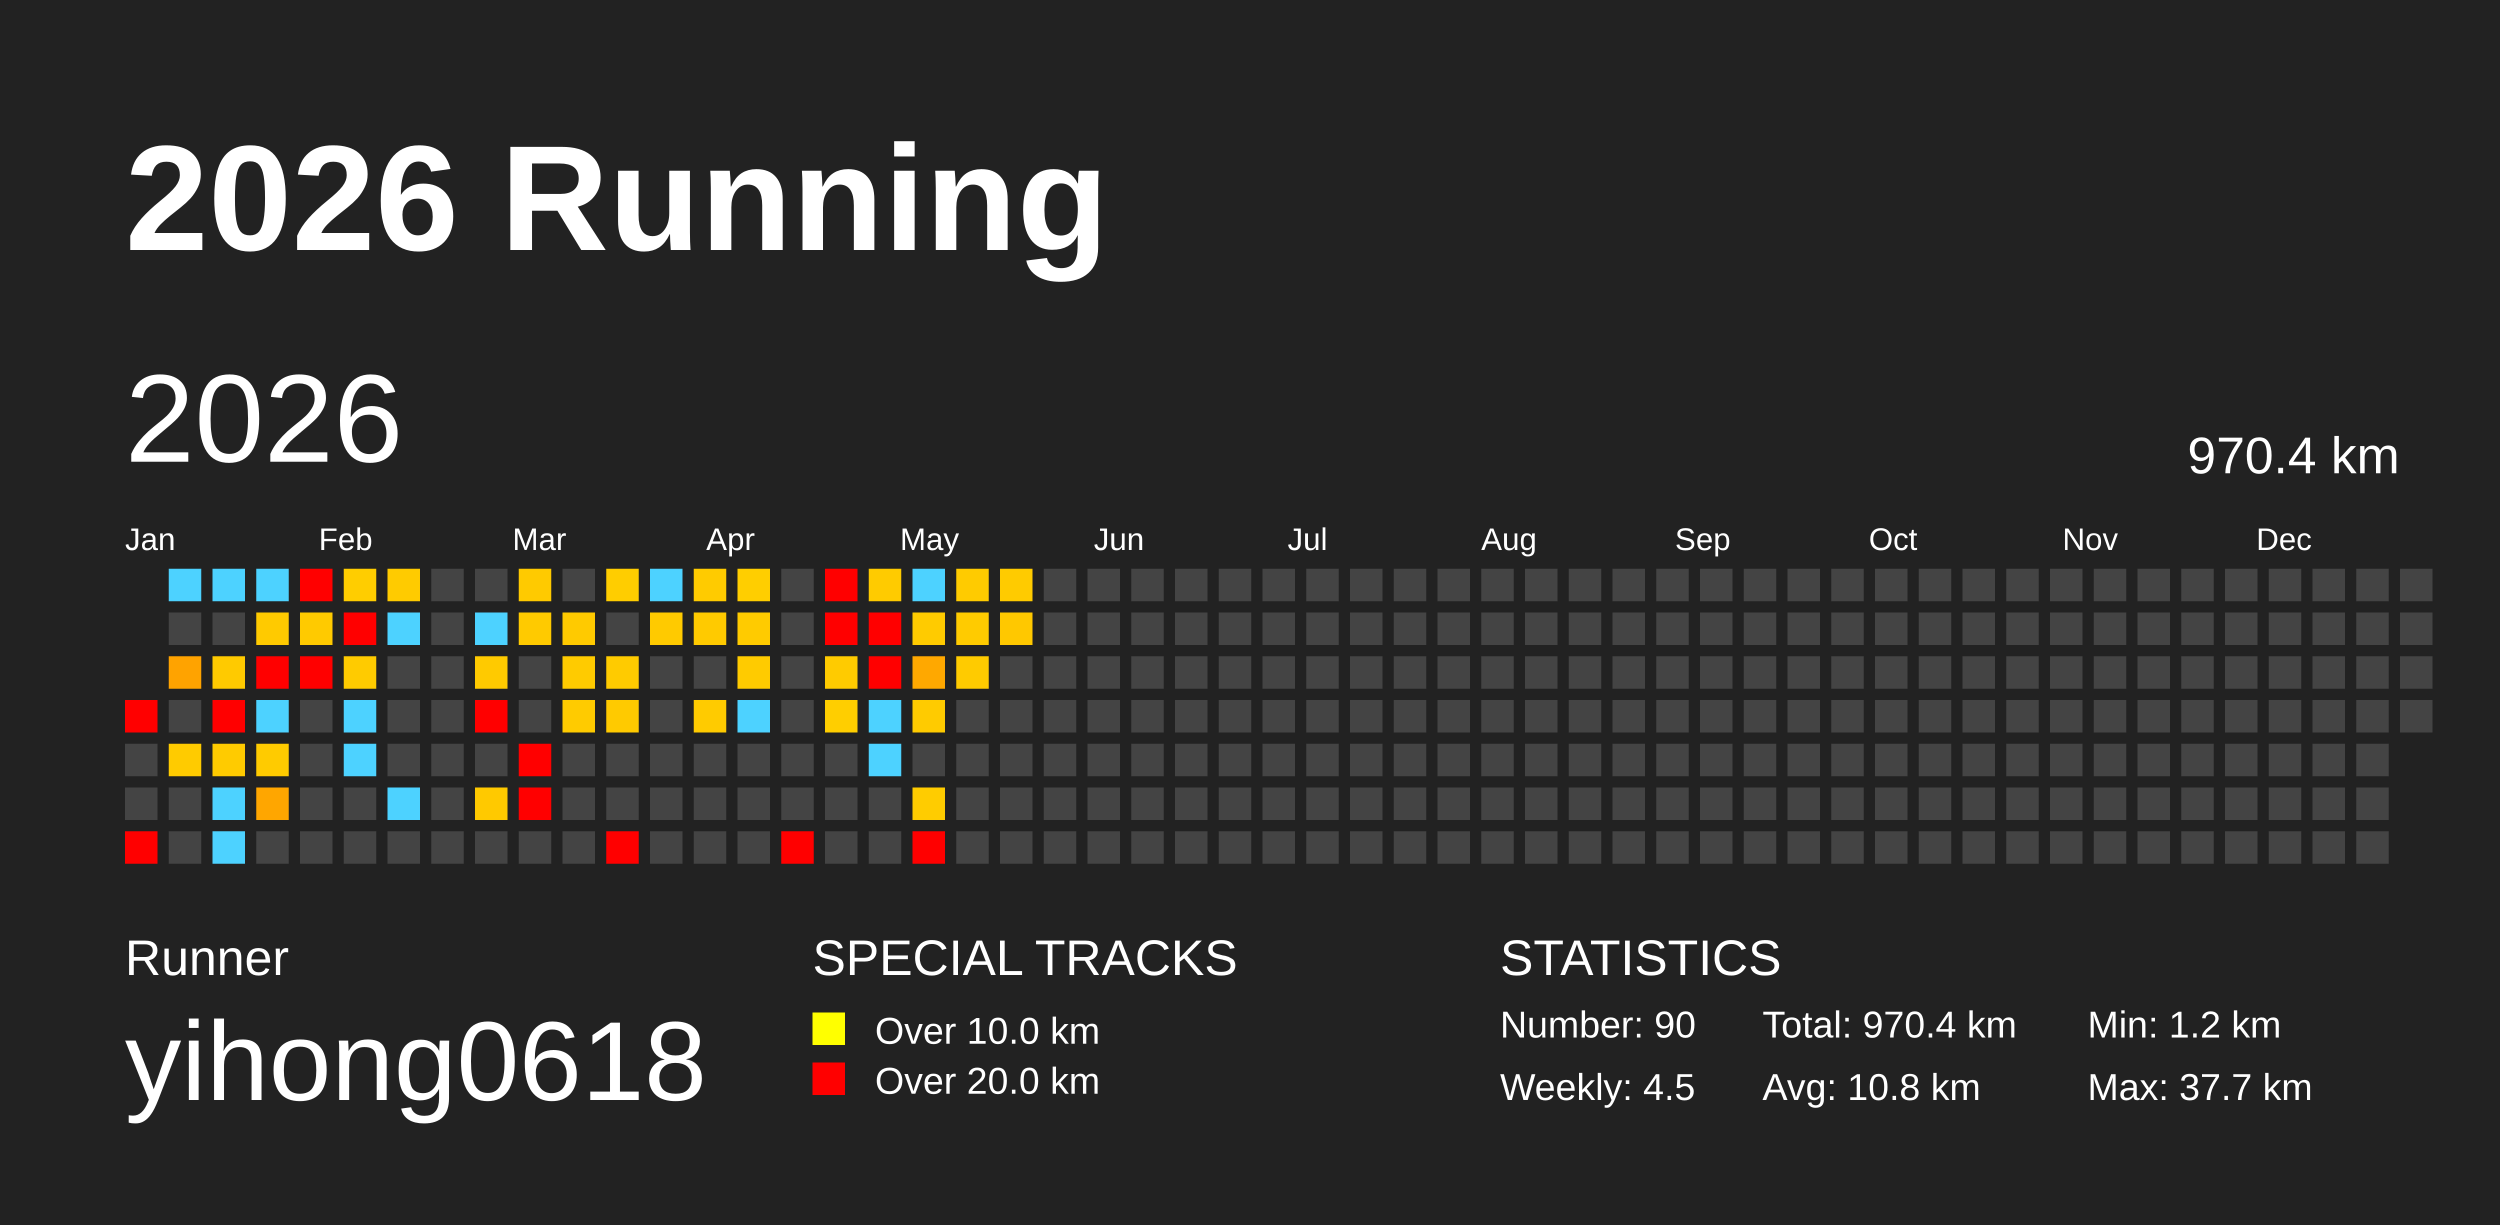
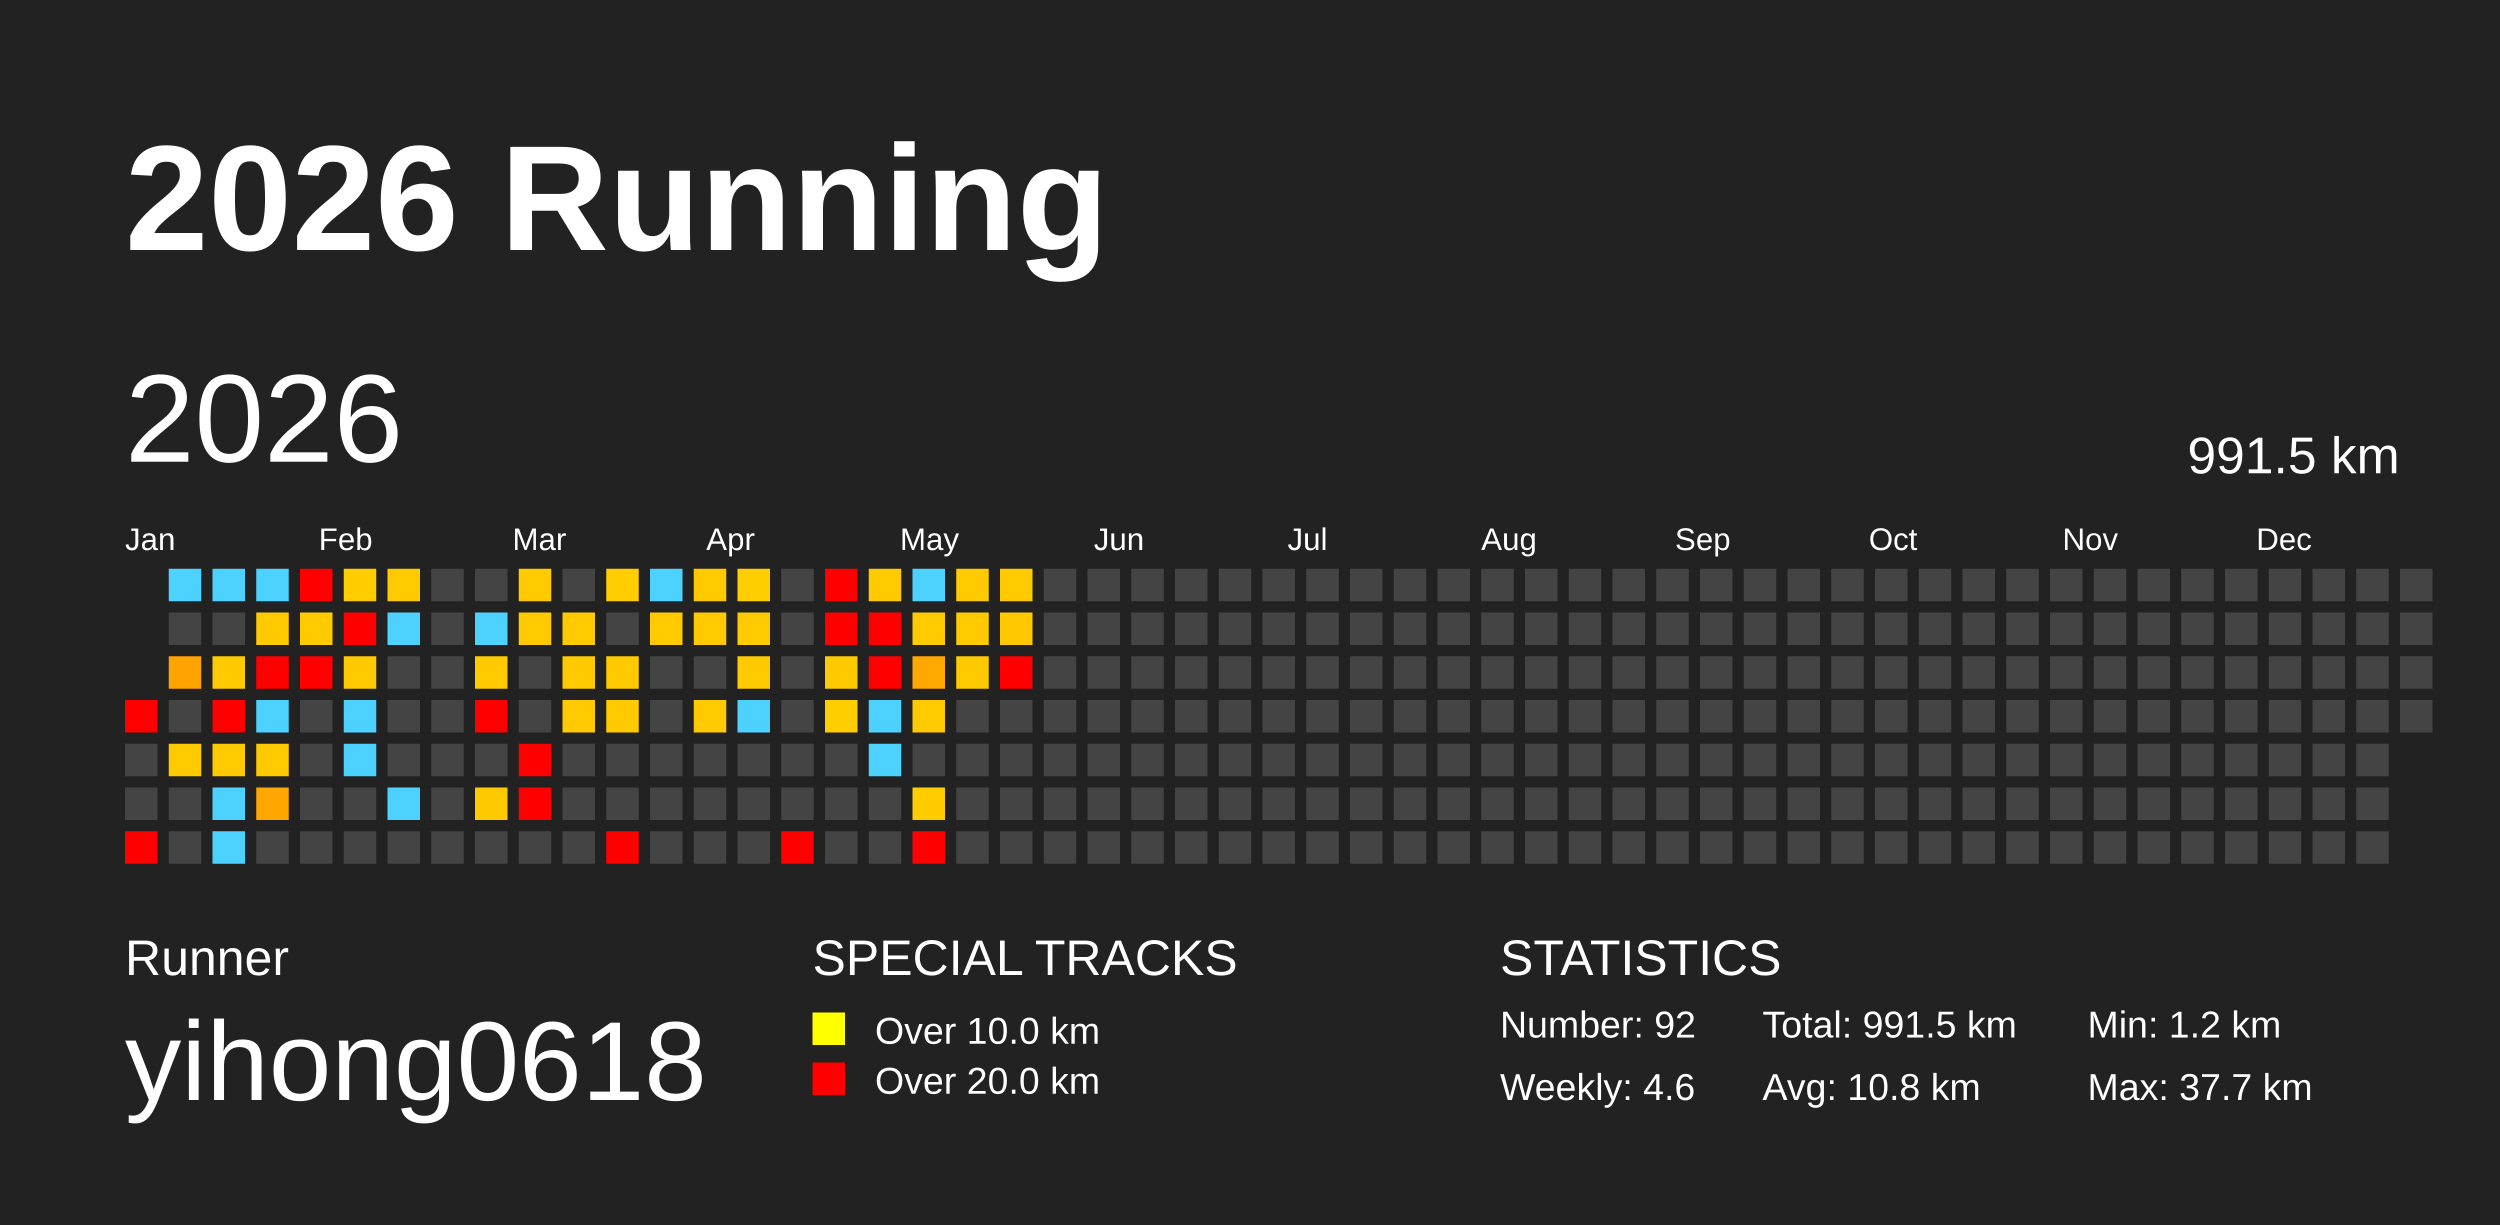
<svg xmlns="http://www.w3.org/2000/svg" baseProfile="full" height="98mm" version="1.1" viewBox="0,0,200,98" width="200mm">
  <defs />
  <rect fill="#222222" height="98" width="200" x="0" y="0" />
  <text fill="#FFFFFF" style="font-size:12px; font-family:Arial; font-weight:bold;" x="10" y="20">2026 Running</text>
  <text fill="#FFFFFF" style="font-size:4px; font-family:Arial" x="10" y="78">Runner</text>
  <text fill="#FFFFFF" style="font-size:9px; font-family:Arial" x="10" y="88">yihong0618</text>
  <text fill="#FFFFFF" style="font-size:4px; font-family:Arial" x="65" y="78">SPECIAL TRACKS</text>
  <rect fill="yellow" height="2.6" width="2.6" x="65" y="81" />
  <text fill="#FFFFFF" style="font-size:3px; font-family:Arial" x="70" y="83.5">Over 10.0 km</text>
  <rect fill="red" height="2.6" width="2.6" x="65" y="85" />
  <text fill="#FFFFFF" style="font-size:3px; font-family:Arial" x="70" y="87.5">Over 20.0 km</text>
  <text fill="#FFFFFF" style="font-size:4px; font-family:Arial" x="120" y="78">STATISTICS</text>
-   <text fill="#FFFFFF" style="font-size:3px; font-family:Arial" x="120" y="83">Number: 90</text>
-   <text fill="#FFFFFF" style="font-size:3px; font-family:Arial" x="120" y="88">Weekly: 4.5</text>
-   <text fill="#FFFFFF" style="font-size:3px; font-family:Arial" x="141" y="83">Total: 970.4 km</text>
+   <text fill="#FFFFFF" style="font-size:3px; font-family:Arial" x="120" y="83">Number: 92</text>
+   <text fill="#FFFFFF" style="font-size:3px; font-family:Arial" x="120" y="88">Weekly: 4.6</text>
+   <text fill="#FFFFFF" style="font-size:3px; font-family:Arial" x="141" y="83">Total: 991.5 km</text>
  <text fill="#FFFFFF" style="font-size:3px; font-family:Arial" x="141" y="88">Avg: 10.8 km</text>
  <text fill="#FFFFFF" style="font-size:3px; font-family:Arial" x="167" y="83">Min: 1.2 km</text>
  <text fill="#FFFFFF" style="font-size:3px; font-family:Arial" x="167" y="88">Max: 37.7 km</text>
  <text dominant-baseline="hanging" fill="#FFFFFF" style="font-size:10.0px; font-family:Arial;" x="10" y="30">2026</text>
-   <text dominant-baseline="hanging" fill="#FFFFFF" style="font-size:4.125px; font-family:Arial;" x="175" y="35">970.4 km</text>
+   <text dominant-baseline="hanging" fill="#FFFFFF" style="font-size:4.125px; font-family:Arial;" x="175" y="35">991.5 km</text>
  <text fill="#FFFFFF" style="font-size:2.5px; font-family:Arial" x="10.0" y="44">Jan</text>
  <text fill="#FFFFFF" style="font-size:2.5px; font-family:Arial" x="25.5" y="44">Feb</text>
  <text fill="#FFFFFF" style="font-size:2.5px; font-family:Arial" x="41.0" y="44">Mar</text>
  <text fill="#FFFFFF" style="font-size:2.5px; font-family:Arial" x="56.5" y="44">Apr</text>
  <text fill="#FFFFFF" style="font-size:2.5px; font-family:Arial" x="72.0" y="44">May</text>
  <text fill="#FFFFFF" style="font-size:2.5px; font-family:Arial" x="87.5" y="44">Jun</text>
  <text fill="#FFFFFF" style="font-size:2.5px; font-family:Arial" x="103.0" y="44">Jul</text>
  <text fill="#FFFFFF" style="font-size:2.5px; font-family:Arial" x="118.5" y="44">Aug</text>
  <text fill="#FFFFFF" style="font-size:2.5px; font-family:Arial" x="134.0" y="44">Sep</text>
  <text fill="#FFFFFF" style="font-size:2.5px; font-family:Arial" x="149.5" y="44">Oct</text>
  <text fill="#FFFFFF" style="font-size:2.5px; font-family:Arial" x="165.0" y="44">Nov</text>
  <text fill="#FFFFFF" style="font-size:2.5px; font-family:Arial" x="180.5" y="44">Dec</text>
  <rect fill="red" height="2.6" width="2.6" x="10.0" y="56.0" />
  <rect fill="#444444" height="2.6" width="2.6" x="10.0" y="59.5" />
  <rect fill="#444444" height="2.6" width="2.6" x="10.0" y="63.0" />
  <rect fill="red" height="2.6" width="2.6" x="10.0" y="66.5" />
  <rect fill="#4dd2ff" height="2.6" width="2.6" x="13.5" y="45.5" />
  <rect fill="#444444" height="2.6" width="2.6" x="13.5" y="49.0" />
  <rect fill="#ffa300" height="2.6" width="2.6" x="13.5" y="52.5" />
  <rect fill="#444444" height="2.6" width="2.6" x="13.5" y="56.0" />
  <rect fill="#ffcb00" height="2.6" width="2.6" x="13.5" y="59.5" />
  <rect fill="#444444" height="2.6" width="2.6" x="13.5" y="63.0" />
  <rect fill="#444444" height="2.6" width="2.6" x="13.5" y="66.5" />
  <rect fill="#4dd2ff" height="2.6" width="2.6" x="17.0" y="45.5" />
  <rect fill="#444444" height="2.6" width="2.6" x="17.0" y="49.0" />
  <rect fill="#ffca00" height="2.6" width="2.6" x="17.0" y="52.5" />
  <rect fill="red" height="2.6" width="2.6" x="17.0" y="56.0" />
  <rect fill="#ffcb00" height="2.6" width="2.6" x="17.0" y="59.5" />
  <rect fill="#4dd2ff" height="2.6" width="2.6" x="17.0" y="63.0" />
  <rect fill="#4dd2ff" height="2.6" width="2.6" x="17.0" y="66.5" />
  <rect fill="#4dd2ff" height="2.6" width="2.6" x="20.5" y="45.5" />
  <rect fill="#ffca00" height="2.6" width="2.6" x="20.5" y="49.0" />
  <rect fill="red" height="2.6" width="2.6" x="20.5" y="52.5" />
  <rect fill="#4dd2ff" height="2.6" width="2.6" x="20.5" y="56.0" />
  <rect fill="#ffcb00" height="2.6" width="2.6" x="20.5" y="59.5" />
  <rect fill="#ffa600" height="2.6" width="2.6" x="20.5" y="63.0" />
  <rect fill="#444444" height="2.6" width="2.6" x="20.5" y="66.5" />
  <rect fill="red" height="2.6" width="2.6" x="24.0" y="45.5" />
  <rect fill="#ffca00" height="2.6" width="2.6" x="24.0" y="49.0" />
  <rect fill="red" height="2.6" width="2.6" x="24.0" y="52.5" />
  <rect fill="#444444" height="2.6" width="2.6" x="24.0" y="56.0" />
  <rect fill="#444444" height="2.6" width="2.6" x="24.0" y="59.5" />
  <rect fill="#444444" height="2.6" width="2.6" x="24.0" y="63.0" />
  <rect fill="#444444" height="2.6" width="2.6" x="24.0" y="66.5" />
  <rect fill="#ffcd00" height="2.6" width="2.6" x="27.5" y="45.5" />
  <rect fill="red" height="2.6" width="2.6" x="27.5" y="49.0" />
  <rect fill="#ffcb00" height="2.6" width="2.6" x="27.5" y="52.5" />
  <rect fill="#4dd2ff" height="2.6" width="2.6" x="27.5" y="56.0" />
  <rect fill="#4dd2ff" height="2.6" width="2.6" x="27.5" y="59.5" />
  <rect fill="#444444" height="2.6" width="2.6" x="27.5" y="63.0" />
  <rect fill="#444444" height="2.6" width="2.6" x="27.5" y="66.5" />
  <rect fill="#ffcb00" height="2.6" width="2.6" x="31.0" y="45.5" />
  <rect fill="#4dd2ff" height="2.6" width="2.6" x="31.0" y="49.0" />
  <rect fill="#444444" height="2.6" width="2.6" x="31.0" y="52.5" />
  <rect fill="#444444" height="2.6" width="2.6" x="31.0" y="56.0" />
  <rect fill="#444444" height="2.6" width="2.6" x="31.0" y="59.5" />
  <rect fill="#4dd2ff" height="2.6" width="2.6" x="31.0" y="63.0" />
  <rect fill="#444444" height="2.6" width="2.6" x="31.0" y="66.5" />
  <rect fill="#444444" height="2.6" width="2.6" x="34.5" y="45.5" />
  <rect fill="#444444" height="2.6" width="2.6" x="34.5" y="49.0" />
  <rect fill="#444444" height="2.6" width="2.6" x="34.5" y="52.5" />
  <rect fill="#444444" height="2.6" width="2.6" x="34.5" y="56.0" />
  <rect fill="#444444" height="2.6" width="2.6" x="34.5" y="59.5" />
  <rect fill="#444444" height="2.6" width="2.6" x="34.5" y="63.0" />
  <rect fill="#444444" height="2.6" width="2.6" x="34.5" y="66.5" />
  <rect fill="#444444" height="2.6" width="2.6" x="38.0" y="45.5" />
  <rect fill="#4dd2ff" height="2.6" width="2.6" x="38.0" y="49.0" />
  <rect fill="#ffca00" height="2.6" width="2.6" x="38.0" y="52.5" />
  <rect fill="red" height="2.6" width="2.6" x="38.0" y="56.0" />
  <rect fill="#444444" height="2.6" width="2.6" x="38.0" y="59.5" />
  <rect fill="#ffc900" height="2.6" width="2.6" x="38.0" y="63.0" />
  <rect fill="#444444" height="2.6" width="2.6" x="38.0" y="66.5" />
  <rect fill="#ffca00" height="2.6" width="2.6" x="41.5" y="45.5" />
  <rect fill="#ffca00" height="2.6" width="2.6" x="41.5" y="49.0" />
  <rect fill="#444444" height="2.6" width="2.6" x="41.5" y="52.5" />
  <rect fill="#444444" height="2.6" width="2.6" x="41.5" y="56.0" />
  <rect fill="red" height="2.6" width="2.6" x="41.5" y="59.5" />
  <rect fill="red" height="2.6" width="2.6" x="41.5" y="63.0" />
  <rect fill="#444444" height="2.6" width="2.6" x="41.5" y="66.5" />
  <rect fill="#444444" height="2.6" width="2.6" x="45.0" y="45.5" />
  <rect fill="#ffca00" height="2.6" width="2.6" x="45.0" y="49.0" />
  <rect fill="#ffcb00" height="2.6" width="2.6" x="45.0" y="52.5" />
  <rect fill="#ffcb00" height="2.6" width="2.6" x="45.0" y="56.0" />
  <rect fill="#444444" height="2.6" width="2.6" x="45.0" y="59.5" />
  <rect fill="#444444" height="2.6" width="2.6" x="45.0" y="63.0" />
  <rect fill="#444444" height="2.6" width="2.6" x="45.0" y="66.5" />
  <rect fill="#ffcd00" height="2.6" width="2.6" x="48.5" y="45.5" />
  <rect fill="#444444" height="2.6" width="2.6" x="48.5" y="49.0" />
  <rect fill="#ffcb00" height="2.6" width="2.6" x="48.5" y="52.5" />
  <rect fill="#ffca00" height="2.6" width="2.6" x="48.5" y="56.0" />
  <rect fill="#444444" height="2.6" width="2.6" x="48.5" y="59.5" />
  <rect fill="#444444" height="2.6" width="2.6" x="48.5" y="63.0" />
  <rect fill="red" height="2.6" width="2.6" x="48.5" y="66.5" />
  <rect fill="#4dd2ff" height="2.6" width="2.6" x="52.0" y="45.5" />
  <rect fill="#ffca00" height="2.6" width="2.6" x="52.0" y="49.0" />
  <rect fill="#444444" height="2.6" width="2.6" x="52.0" y="52.5" />
  <rect fill="#444444" height="2.6" width="2.6" x="52.0" y="56.0" />
  <rect fill="#444444" height="2.6" width="2.6" x="52.0" y="59.5" />
  <rect fill="#444444" height="2.6" width="2.6" x="52.0" y="63.0" />
  <rect fill="#444444" height="2.6" width="2.6" x="52.0" y="66.5" />
  <rect fill="#ffcb00" height="2.6" width="2.6" x="55.5" y="45.5" />
  <rect fill="#ffca00" height="2.6" width="2.6" x="55.5" y="49.0" />
  <rect fill="#444444" height="2.6" width="2.6" x="55.5" y="52.5" />
  <rect fill="#ffcb00" height="2.6" width="2.6" x="55.5" y="56.0" />
  <rect fill="#444444" height="2.6" width="2.6" x="55.5" y="59.5" />
  <rect fill="#444444" height="2.6" width="2.6" x="55.5" y="63.0" />
  <rect fill="#444444" height="2.6" width="2.6" x="55.5" y="66.5" />
  <rect fill="#ffce00" height="2.6" width="2.6" x="59.0" y="45.5" />
  <rect fill="#ffcb00" height="2.6" width="2.6" x="59.0" y="49.0" />
  <rect fill="#ffcb00" height="2.6" width="2.6" x="59.0" y="52.5" />
  <rect fill="#4dd2ff" height="2.6" width="2.6" x="59.0" y="56.0" />
  <rect fill="#444444" height="2.6" width="2.6" x="59.0" y="59.5" />
  <rect fill="#444444" height="2.6" width="2.6" x="59.0" y="63.0" />
  <rect fill="#444444" height="2.6" width="2.6" x="59.0" y="66.5" />
  <rect fill="#444444" height="2.6" width="2.6" x="62.5" y="45.5" />
  <rect fill="#444444" height="2.6" width="2.6" x="62.5" y="49.0" />
  <rect fill="#444444" height="2.6" width="2.6" x="62.5" y="52.5" />
  <rect fill="#444444" height="2.6" width="2.6" x="62.5" y="56.0" />
  <rect fill="#444444" height="2.6" width="2.6" x="62.5" y="59.5" />
  <rect fill="#444444" height="2.6" width="2.6" x="62.5" y="63.0" />
  <rect fill="red" height="2.6" width="2.6" x="62.5" y="66.5" />
  <rect fill="red" height="2.6" width="2.6" x="66.0" y="45.5" />
  <rect fill="red" height="2.6" width="2.6" x="66.0" y="49.0" />
  <rect fill="#ffcb00" height="2.6" width="2.6" x="66.0" y="52.5" />
  <rect fill="#ffce00" height="2.6" width="2.6" x="66.0" y="56.0" />
  <rect fill="#444444" height="2.6" width="2.6" x="66.0" y="59.5" />
  <rect fill="#444444" height="2.6" width="2.6" x="66.0" y="63.0" />
  <rect fill="#444444" height="2.6" width="2.6" x="66.0" y="66.5" />
  <rect fill="#ffcb00" height="2.6" width="2.6" x="69.5" y="45.5" />
  <rect fill="red" height="2.6" width="2.6" x="69.5" y="49.0" />
  <rect fill="red" height="2.6" width="2.6" x="69.5" y="52.5" />
  <rect fill="#4dd2ff" height="2.6" width="2.6" x="69.5" y="56.0" />
  <rect fill="#4dd2ff" height="2.6" width="2.6" x="69.5" y="59.5" />
  <rect fill="#444444" height="2.6" width="2.6" x="69.5" y="63.0" />
  <rect fill="#444444" height="2.6" width="2.6" x="69.5" y="66.5" />
  <rect fill="#4dd2ff" height="2.6" width="2.6" x="73.0" y="45.5" />
  <rect fill="#ffcb00" height="2.6" width="2.6" x="73.0" y="49.0" />
  <rect fill="#ffa800" height="2.6" width="2.6" x="73.0" y="52.5" />
  <rect fill="#ffcb00" height="2.6" width="2.6" x="73.0" y="56.0" />
  <rect fill="#444444" height="2.6" width="2.6" x="73.0" y="59.5" />
  <rect fill="#ffcc00" height="2.6" width="2.6" x="73.0" y="63.0" />
  <rect fill="red" height="2.6" width="2.6" x="73.0" y="66.5" />
  <rect fill="#ffcb00" height="2.6" width="2.6" x="76.5" y="45.5" />
  <rect fill="#ffcb00" height="2.6" width="2.6" x="76.5" y="49.0" />
  <rect fill="#ffcb00" height="2.6" width="2.6" x="76.5" y="52.5" />
  <rect fill="#444444" height="2.6" width="2.6" x="76.5" y="56.0" />
  <rect fill="#444444" height="2.6" width="2.6" x="76.5" y="59.5" />
  <rect fill="#444444" height="2.6" width="2.6" x="76.5" y="63.0" />
  <rect fill="#444444" height="2.6" width="2.6" x="76.5" y="66.5" />
  <rect fill="#ffcb00" height="2.6" width="2.6" x="80.0" y="45.5" />
  <rect fill="#ffc800" height="2.6" width="2.6" x="80.0" y="49.0" />
-   <rect fill="#444444" height="2.6" width="2.6" x="80.0" y="52.5" />
+   <rect fill="red" height="2.6" width="2.6" x="80.0" y="52.5" />
  <rect fill="#444444" height="2.6" width="2.6" x="80.0" y="56.0" />
  <rect fill="#444444" height="2.6" width="2.6" x="80.0" y="59.5" />
  <rect fill="#444444" height="2.6" width="2.6" x="80.0" y="63.0" />
  <rect fill="#444444" height="2.6" width="2.6" x="80.0" y="66.5" />
  <rect fill="#444444" height="2.6" width="2.6" x="83.5" y="45.5" />
  <rect fill="#444444" height="2.6" width="2.6" x="83.5" y="49.0" />
  <rect fill="#444444" height="2.6" width="2.6" x="83.5" y="52.5" />
  <rect fill="#444444" height="2.6" width="2.6" x="83.5" y="56.0" />
  <rect fill="#444444" height="2.6" width="2.6" x="83.5" y="59.5" />
  <rect fill="#444444" height="2.6" width="2.6" x="83.5" y="63.0" />
  <rect fill="#444444" height="2.6" width="2.6" x="83.5" y="66.5" />
  <rect fill="#444444" height="2.6" width="2.6" x="87.0" y="45.5" />
  <rect fill="#444444" height="2.6" width="2.6" x="87.0" y="49.0" />
  <rect fill="#444444" height="2.6" width="2.6" x="87.0" y="52.5" />
  <rect fill="#444444" height="2.6" width="2.6" x="87.0" y="56.0" />
  <rect fill="#444444" height="2.6" width="2.6" x="87.0" y="59.5" />
  <rect fill="#444444" height="2.6" width="2.6" x="87.0" y="63.0" />
  <rect fill="#444444" height="2.6" width="2.6" x="87.0" y="66.5" />
  <rect fill="#444444" height="2.6" width="2.6" x="90.5" y="45.5" />
  <rect fill="#444444" height="2.6" width="2.6" x="90.5" y="49.0" />
  <rect fill="#444444" height="2.6" width="2.6" x="90.5" y="52.5" />
  <rect fill="#444444" height="2.6" width="2.6" x="90.5" y="56.0" />
  <rect fill="#444444" height="2.6" width="2.6" x="90.5" y="59.5" />
  <rect fill="#444444" height="2.6" width="2.6" x="90.5" y="63.0" />
  <rect fill="#444444" height="2.6" width="2.6" x="90.5" y="66.5" />
  <rect fill="#444444" height="2.6" width="2.6" x="94.0" y="45.5" />
  <rect fill="#444444" height="2.6" width="2.6" x="94.0" y="49.0" />
  <rect fill="#444444" height="2.6" width="2.6" x="94.0" y="52.5" />
  <rect fill="#444444" height="2.6" width="2.6" x="94.0" y="56.0" />
  <rect fill="#444444" height="2.6" width="2.6" x="94.0" y="59.5" />
  <rect fill="#444444" height="2.6" width="2.6" x="94.0" y="63.0" />
  <rect fill="#444444" height="2.6" width="2.6" x="94.0" y="66.5" />
  <rect fill="#444444" height="2.6" width="2.6" x="97.5" y="45.5" />
  <rect fill="#444444" height="2.6" width="2.6" x="97.5" y="49.0" />
  <rect fill="#444444" height="2.6" width="2.6" x="97.5" y="52.5" />
  <rect fill="#444444" height="2.6" width="2.6" x="97.5" y="56.0" />
  <rect fill="#444444" height="2.6" width="2.6" x="97.5" y="59.5" />
  <rect fill="#444444" height="2.6" width="2.6" x="97.5" y="63.0" />
  <rect fill="#444444" height="2.6" width="2.6" x="97.5" y="66.5" />
  <rect fill="#444444" height="2.6" width="2.6" x="101.0" y="45.5" />
  <rect fill="#444444" height="2.6" width="2.6" x="101.0" y="49.0" />
  <rect fill="#444444" height="2.6" width="2.6" x="101.0" y="52.5" />
  <rect fill="#444444" height="2.6" width="2.6" x="101.0" y="56.0" />
  <rect fill="#444444" height="2.6" width="2.6" x="101.0" y="59.5" />
  <rect fill="#444444" height="2.6" width="2.6" x="101.0" y="63.0" />
  <rect fill="#444444" height="2.6" width="2.6" x="101.0" y="66.5" />
  <rect fill="#444444" height="2.6" width="2.6" x="104.5" y="45.5" />
  <rect fill="#444444" height="2.6" width="2.6" x="104.5" y="49.0" />
  <rect fill="#444444" height="2.6" width="2.6" x="104.5" y="52.5" />
  <rect fill="#444444" height="2.6" width="2.6" x="104.5" y="56.0" />
  <rect fill="#444444" height="2.6" width="2.6" x="104.5" y="59.5" />
  <rect fill="#444444" height="2.6" width="2.6" x="104.5" y="63.0" />
  <rect fill="#444444" height="2.6" width="2.6" x="104.5" y="66.5" />
  <rect fill="#444444" height="2.6" width="2.6" x="108.0" y="45.5" />
  <rect fill="#444444" height="2.6" width="2.6" x="108.0" y="49.0" />
  <rect fill="#444444" height="2.6" width="2.6" x="108.0" y="52.5" />
  <rect fill="#444444" height="2.6" width="2.6" x="108.0" y="56.0" />
  <rect fill="#444444" height="2.6" width="2.6" x="108.0" y="59.5" />
  <rect fill="#444444" height="2.6" width="2.6" x="108.0" y="63.0" />
  <rect fill="#444444" height="2.6" width="2.6" x="108.0" y="66.5" />
  <rect fill="#444444" height="2.6" width="2.6" x="111.5" y="45.5" />
  <rect fill="#444444" height="2.6" width="2.6" x="111.5" y="49.0" />
  <rect fill="#444444" height="2.6" width="2.6" x="111.5" y="52.5" />
  <rect fill="#444444" height="2.6" width="2.6" x="111.5" y="56.0" />
  <rect fill="#444444" height="2.6" width="2.6" x="111.5" y="59.5" />
  <rect fill="#444444" height="2.6" width="2.6" x="111.5" y="63.0" />
  <rect fill="#444444" height="2.6" width="2.6" x="111.5" y="66.5" />
  <rect fill="#444444" height="2.6" width="2.6" x="115.0" y="45.5" />
  <rect fill="#444444" height="2.6" width="2.6" x="115.0" y="49.0" />
  <rect fill="#444444" height="2.6" width="2.6" x="115.0" y="52.5" />
  <rect fill="#444444" height="2.6" width="2.6" x="115.0" y="56.0" />
  <rect fill="#444444" height="2.6" width="2.6" x="115.0" y="59.5" />
  <rect fill="#444444" height="2.6" width="2.6" x="115.0" y="63.0" />
  <rect fill="#444444" height="2.6" width="2.6" x="115.0" y="66.5" />
  <rect fill="#444444" height="2.6" width="2.6" x="118.5" y="45.5" />
  <rect fill="#444444" height="2.6" width="2.6" x="118.5" y="49.0" />
  <rect fill="#444444" height="2.6" width="2.6" x="118.5" y="52.5" />
  <rect fill="#444444" height="2.6" width="2.6" x="118.5" y="56.0" />
  <rect fill="#444444" height="2.6" width="2.6" x="118.5" y="59.5" />
  <rect fill="#444444" height="2.6" width="2.6" x="118.5" y="63.0" />
  <rect fill="#444444" height="2.6" width="2.6" x="118.5" y="66.5" />
  <rect fill="#444444" height="2.6" width="2.6" x="122.0" y="45.5" />
  <rect fill="#444444" height="2.6" width="2.6" x="122.0" y="49.0" />
  <rect fill="#444444" height="2.6" width="2.6" x="122.0" y="52.5" />
  <rect fill="#444444" height="2.6" width="2.6" x="122.0" y="56.0" />
  <rect fill="#444444" height="2.6" width="2.6" x="122.0" y="59.5" />
  <rect fill="#444444" height="2.6" width="2.6" x="122.0" y="63.0" />
  <rect fill="#444444" height="2.6" width="2.6" x="122.0" y="66.5" />
  <rect fill="#444444" height="2.6" width="2.6" x="125.5" y="45.5" />
  <rect fill="#444444" height="2.6" width="2.6" x="125.5" y="49.0" />
  <rect fill="#444444" height="2.6" width="2.6" x="125.5" y="52.5" />
  <rect fill="#444444" height="2.6" width="2.6" x="125.5" y="56.0" />
  <rect fill="#444444" height="2.6" width="2.6" x="125.5" y="59.5" />
  <rect fill="#444444" height="2.6" width="2.6" x="125.5" y="63.0" />
  <rect fill="#444444" height="2.6" width="2.6" x="125.5" y="66.5" />
  <rect fill="#444444" height="2.6" width="2.6" x="129.0" y="45.5" />
  <rect fill="#444444" height="2.6" width="2.6" x="129.0" y="49.0" />
  <rect fill="#444444" height="2.6" width="2.6" x="129.0" y="52.5" />
  <rect fill="#444444" height="2.6" width="2.6" x="129.0" y="56.0" />
  <rect fill="#444444" height="2.6" width="2.6" x="129.0" y="59.5" />
  <rect fill="#444444" height="2.6" width="2.6" x="129.0" y="63.0" />
  <rect fill="#444444" height="2.6" width="2.6" x="129.0" y="66.5" />
  <rect fill="#444444" height="2.6" width="2.6" x="132.5" y="45.5" />
  <rect fill="#444444" height="2.6" width="2.6" x="132.5" y="49.0" />
  <rect fill="#444444" height="2.6" width="2.6" x="132.5" y="52.5" />
  <rect fill="#444444" height="2.6" width="2.6" x="132.5" y="56.0" />
  <rect fill="#444444" height="2.6" width="2.6" x="132.5" y="59.5" />
  <rect fill="#444444" height="2.6" width="2.6" x="132.5" y="63.0" />
  <rect fill="#444444" height="2.6" width="2.6" x="132.5" y="66.5" />
  <rect fill="#444444" height="2.6" width="2.6" x="136.0" y="45.5" />
  <rect fill="#444444" height="2.6" width="2.6" x="136.0" y="49.0" />
  <rect fill="#444444" height="2.6" width="2.6" x="136.0" y="52.5" />
  <rect fill="#444444" height="2.6" width="2.6" x="136.0" y="56.0" />
  <rect fill="#444444" height="2.6" width="2.6" x="136.0" y="59.5" />
  <rect fill="#444444" height="2.6" width="2.6" x="136.0" y="63.0" />
  <rect fill="#444444" height="2.6" width="2.6" x="136.0" y="66.5" />
  <rect fill="#444444" height="2.6" width="2.6" x="139.5" y="45.5" />
  <rect fill="#444444" height="2.6" width="2.6" x="139.5" y="49.0" />
  <rect fill="#444444" height="2.6" width="2.6" x="139.5" y="52.5" />
  <rect fill="#444444" height="2.6" width="2.6" x="139.5" y="56.0" />
  <rect fill="#444444" height="2.6" width="2.6" x="139.5" y="59.5" />
  <rect fill="#444444" height="2.6" width="2.6" x="139.5" y="63.0" />
  <rect fill="#444444" height="2.6" width="2.6" x="139.5" y="66.5" />
  <rect fill="#444444" height="2.6" width="2.6" x="143.0" y="45.5" />
  <rect fill="#444444" height="2.6" width="2.6" x="143.0" y="49.0" />
  <rect fill="#444444" height="2.6" width="2.6" x="143.0" y="52.5" />
  <rect fill="#444444" height="2.6" width="2.6" x="143.0" y="56.0" />
  <rect fill="#444444" height="2.6" width="2.6" x="143.0" y="59.5" />
  <rect fill="#444444" height="2.6" width="2.6" x="143.0" y="63.0" />
  <rect fill="#444444" height="2.6" width="2.6" x="143.0" y="66.5" />
  <rect fill="#444444" height="2.6" width="2.6" x="146.5" y="45.5" />
  <rect fill="#444444" height="2.6" width="2.6" x="146.5" y="49.0" />
  <rect fill="#444444" height="2.6" width="2.6" x="146.5" y="52.5" />
  <rect fill="#444444" height="2.6" width="2.6" x="146.5" y="56.0" />
  <rect fill="#444444" height="2.6" width="2.6" x="146.5" y="59.5" />
  <rect fill="#444444" height="2.6" width="2.6" x="146.5" y="63.0" />
  <rect fill="#444444" height="2.6" width="2.6" x="146.5" y="66.5" />
  <rect fill="#444444" height="2.6" width="2.6" x="150.0" y="45.5" />
  <rect fill="#444444" height="2.6" width="2.6" x="150.0" y="49.0" />
  <rect fill="#444444" height="2.6" width="2.6" x="150.0" y="52.5" />
  <rect fill="#444444" height="2.6" width="2.6" x="150.0" y="56.0" />
  <rect fill="#444444" height="2.6" width="2.6" x="150.0" y="59.5" />
  <rect fill="#444444" height="2.6" width="2.6" x="150.0" y="63.0" />
  <rect fill="#444444" height="2.6" width="2.6" x="150.0" y="66.5" />
  <rect fill="#444444" height="2.6" width="2.6" x="153.5" y="45.5" />
  <rect fill="#444444" height="2.6" width="2.6" x="153.5" y="49.0" />
  <rect fill="#444444" height="2.6" width="2.6" x="153.5" y="52.5" />
  <rect fill="#444444" height="2.6" width="2.6" x="153.5" y="56.0" />
  <rect fill="#444444" height="2.6" width="2.6" x="153.5" y="59.5" />
  <rect fill="#444444" height="2.6" width="2.6" x="153.5" y="63.0" />
  <rect fill="#444444" height="2.6" width="2.6" x="153.5" y="66.5" />
  <rect fill="#444444" height="2.6" width="2.6" x="157.0" y="45.5" />
  <rect fill="#444444" height="2.6" width="2.6" x="157.0" y="49.0" />
  <rect fill="#444444" height="2.6" width="2.6" x="157.0" y="52.5" />
  <rect fill="#444444" height="2.6" width="2.6" x="157.0" y="56.0" />
  <rect fill="#444444" height="2.6" width="2.6" x="157.0" y="59.5" />
  <rect fill="#444444" height="2.6" width="2.6" x="157.0" y="63.0" />
  <rect fill="#444444" height="2.6" width="2.6" x="157.0" y="66.5" />
  <rect fill="#444444" height="2.6" width="2.6" x="160.5" y="45.5" />
  <rect fill="#444444" height="2.6" width="2.6" x="160.5" y="49.0" />
  <rect fill="#444444" height="2.6" width="2.6" x="160.5" y="52.5" />
  <rect fill="#444444" height="2.6" width="2.6" x="160.5" y="56.0" />
  <rect fill="#444444" height="2.6" width="2.6" x="160.5" y="59.5" />
  <rect fill="#444444" height="2.6" width="2.6" x="160.5" y="63.0" />
  <rect fill="#444444" height="2.6" width="2.6" x="160.5" y="66.5" />
  <rect fill="#444444" height="2.6" width="2.6" x="164.0" y="45.5" />
  <rect fill="#444444" height="2.6" width="2.6" x="164.0" y="49.0" />
  <rect fill="#444444" height="2.6" width="2.6" x="164.0" y="52.5" />
  <rect fill="#444444" height="2.6" width="2.6" x="164.0" y="56.0" />
  <rect fill="#444444" height="2.6" width="2.6" x="164.0" y="59.5" />
  <rect fill="#444444" height="2.6" width="2.6" x="164.0" y="63.0" />
  <rect fill="#444444" height="2.6" width="2.6" x="164.0" y="66.5" />
  <rect fill="#444444" height="2.6" width="2.6" x="167.5" y="45.5" />
  <rect fill="#444444" height="2.6" width="2.6" x="167.5" y="49.0" />
  <rect fill="#444444" height="2.6" width="2.6" x="167.5" y="52.5" />
  <rect fill="#444444" height="2.6" width="2.6" x="167.5" y="56.0" />
  <rect fill="#444444" height="2.6" width="2.6" x="167.5" y="59.5" />
  <rect fill="#444444" height="2.6" width="2.6" x="167.5" y="63.0" />
  <rect fill="#444444" height="2.6" width="2.6" x="167.5" y="66.5" />
  <rect fill="#444444" height="2.6" width="2.6" x="171.0" y="45.5" />
  <rect fill="#444444" height="2.6" width="2.6" x="171.0" y="49.0" />
  <rect fill="#444444" height="2.6" width="2.6" x="171.0" y="52.5" />
  <rect fill="#444444" height="2.6" width="2.6" x="171.0" y="56.0" />
  <rect fill="#444444" height="2.6" width="2.6" x="171.0" y="59.5" />
  <rect fill="#444444" height="2.6" width="2.6" x="171.0" y="63.0" />
  <rect fill="#444444" height="2.6" width="2.6" x="171.0" y="66.5" />
  <rect fill="#444444" height="2.6" width="2.6" x="174.5" y="45.5" />
  <rect fill="#444444" height="2.6" width="2.6" x="174.5" y="49.0" />
  <rect fill="#444444" height="2.6" width="2.6" x="174.5" y="52.5" />
  <rect fill="#444444" height="2.6" width="2.6" x="174.5" y="56.0" />
  <rect fill="#444444" height="2.6" width="2.6" x="174.5" y="59.5" />
  <rect fill="#444444" height="2.6" width="2.6" x="174.5" y="63.0" />
  <rect fill="#444444" height="2.6" width="2.6" x="174.5" y="66.5" />
  <rect fill="#444444" height="2.6" width="2.6" x="178.0" y="45.5" />
  <rect fill="#444444" height="2.6" width="2.6" x="178.0" y="49.0" />
  <rect fill="#444444" height="2.6" width="2.6" x="178.0" y="52.5" />
  <rect fill="#444444" height="2.6" width="2.6" x="178.0" y="56.0" />
  <rect fill="#444444" height="2.6" width="2.6" x="178.0" y="59.5" />
  <rect fill="#444444" height="2.6" width="2.6" x="178.0" y="63.0" />
  <rect fill="#444444" height="2.6" width="2.6" x="178.0" y="66.5" />
  <rect fill="#444444" height="2.6" width="2.6" x="181.5" y="45.5" />
  <rect fill="#444444" height="2.6" width="2.6" x="181.5" y="49.0" />
  <rect fill="#444444" height="2.6" width="2.6" x="181.5" y="52.5" />
  <rect fill="#444444" height="2.6" width="2.6" x="181.5" y="56.0" />
  <rect fill="#444444" height="2.6" width="2.6" x="181.5" y="59.5" />
  <rect fill="#444444" height="2.6" width="2.6" x="181.5" y="63.0" />
  <rect fill="#444444" height="2.6" width="2.6" x="181.5" y="66.5" />
  <rect fill="#444444" height="2.6" width="2.6" x="185.0" y="45.5" />
  <rect fill="#444444" height="2.6" width="2.6" x="185.0" y="49.0" />
  <rect fill="#444444" height="2.6" width="2.6" x="185.0" y="52.5" />
  <rect fill="#444444" height="2.6" width="2.6" x="185.0" y="56.0" />
  <rect fill="#444444" height="2.6" width="2.6" x="185.0" y="59.5" />
  <rect fill="#444444" height="2.6" width="2.6" x="185.0" y="63.0" />
  <rect fill="#444444" height="2.6" width="2.6" x="185.0" y="66.5" />
  <rect fill="#444444" height="2.6" width="2.6" x="188.5" y="45.5" />
  <rect fill="#444444" height="2.6" width="2.6" x="188.5" y="49.0" />
  <rect fill="#444444" height="2.6" width="2.6" x="188.5" y="52.5" />
  <rect fill="#444444" height="2.6" width="2.6" x="188.5" y="56.0" />
  <rect fill="#444444" height="2.6" width="2.6" x="188.5" y="59.5" />
  <rect fill="#444444" height="2.6" width="2.6" x="188.5" y="63.0" />
  <rect fill="#444444" height="2.6" width="2.6" x="188.5" y="66.5" />
  <rect fill="#444444" height="2.6" width="2.6" x="192.0" y="45.5" />
  <rect fill="#444444" height="2.6" width="2.6" x="192.0" y="49.0" />
  <rect fill="#444444" height="2.6" width="2.6" x="192.0" y="52.5" />
  <rect fill="#444444" height="2.6" width="2.6" x="192.0" y="56.0" />
</svg>
